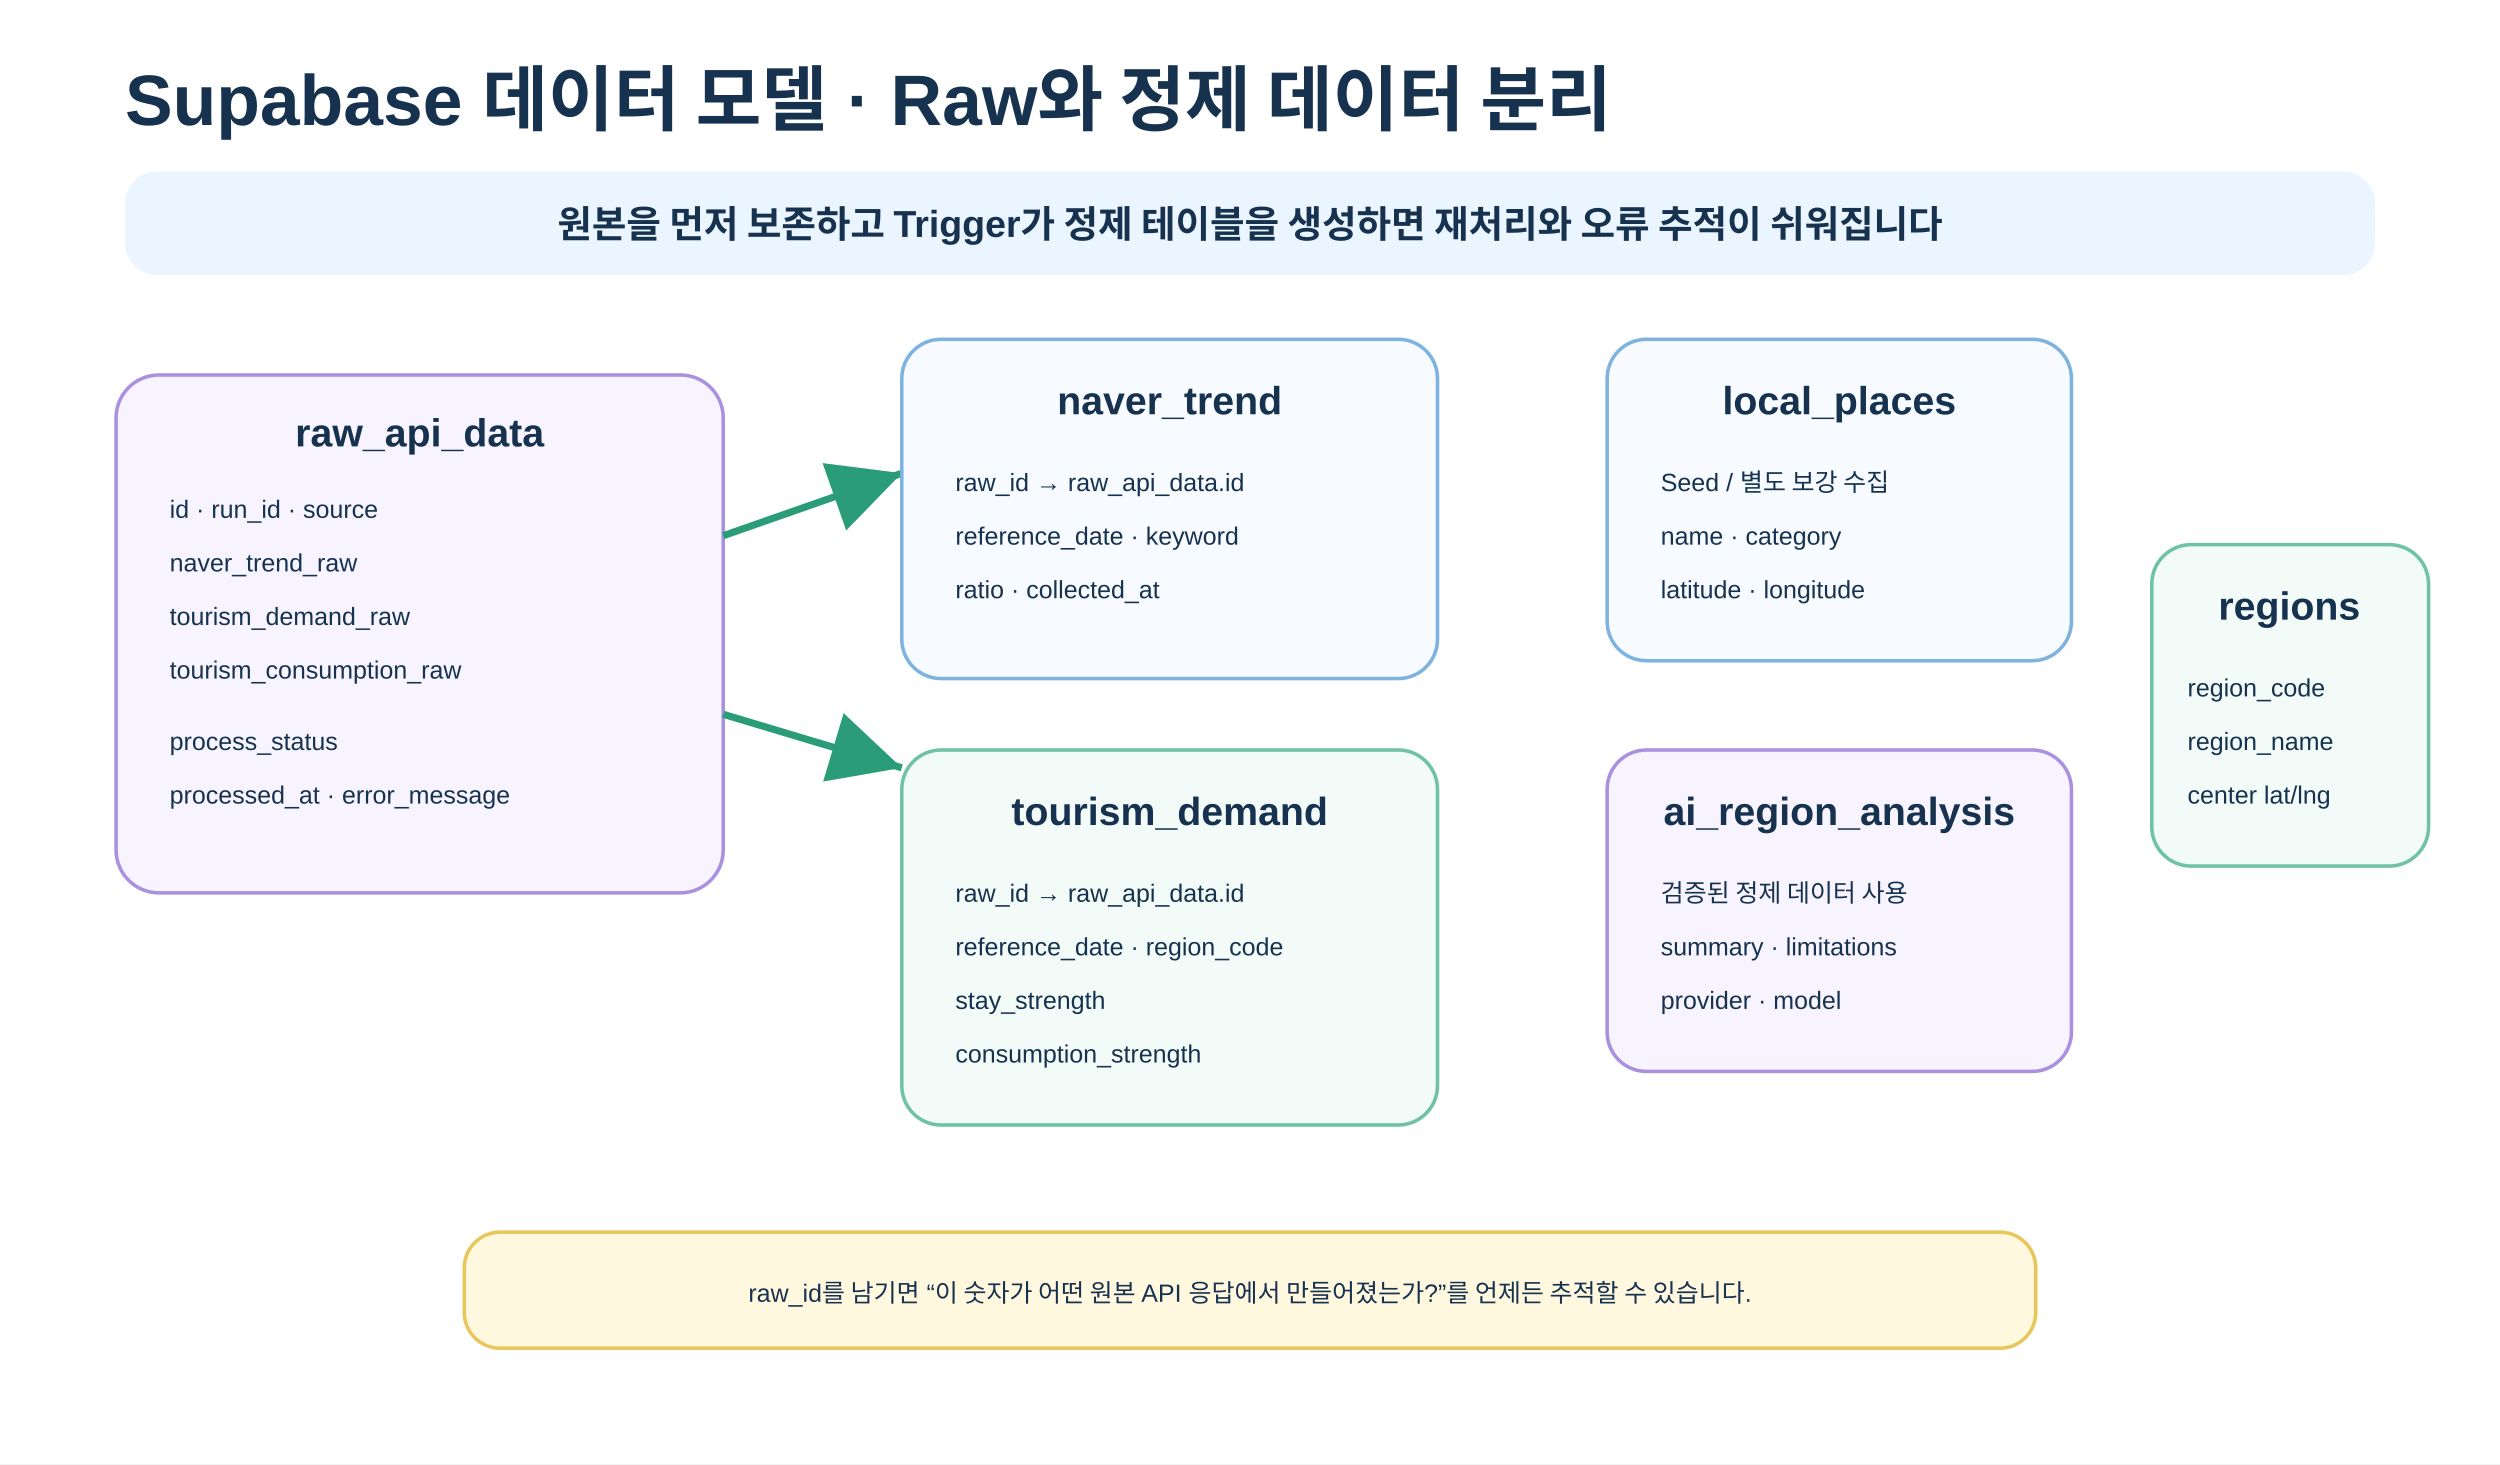
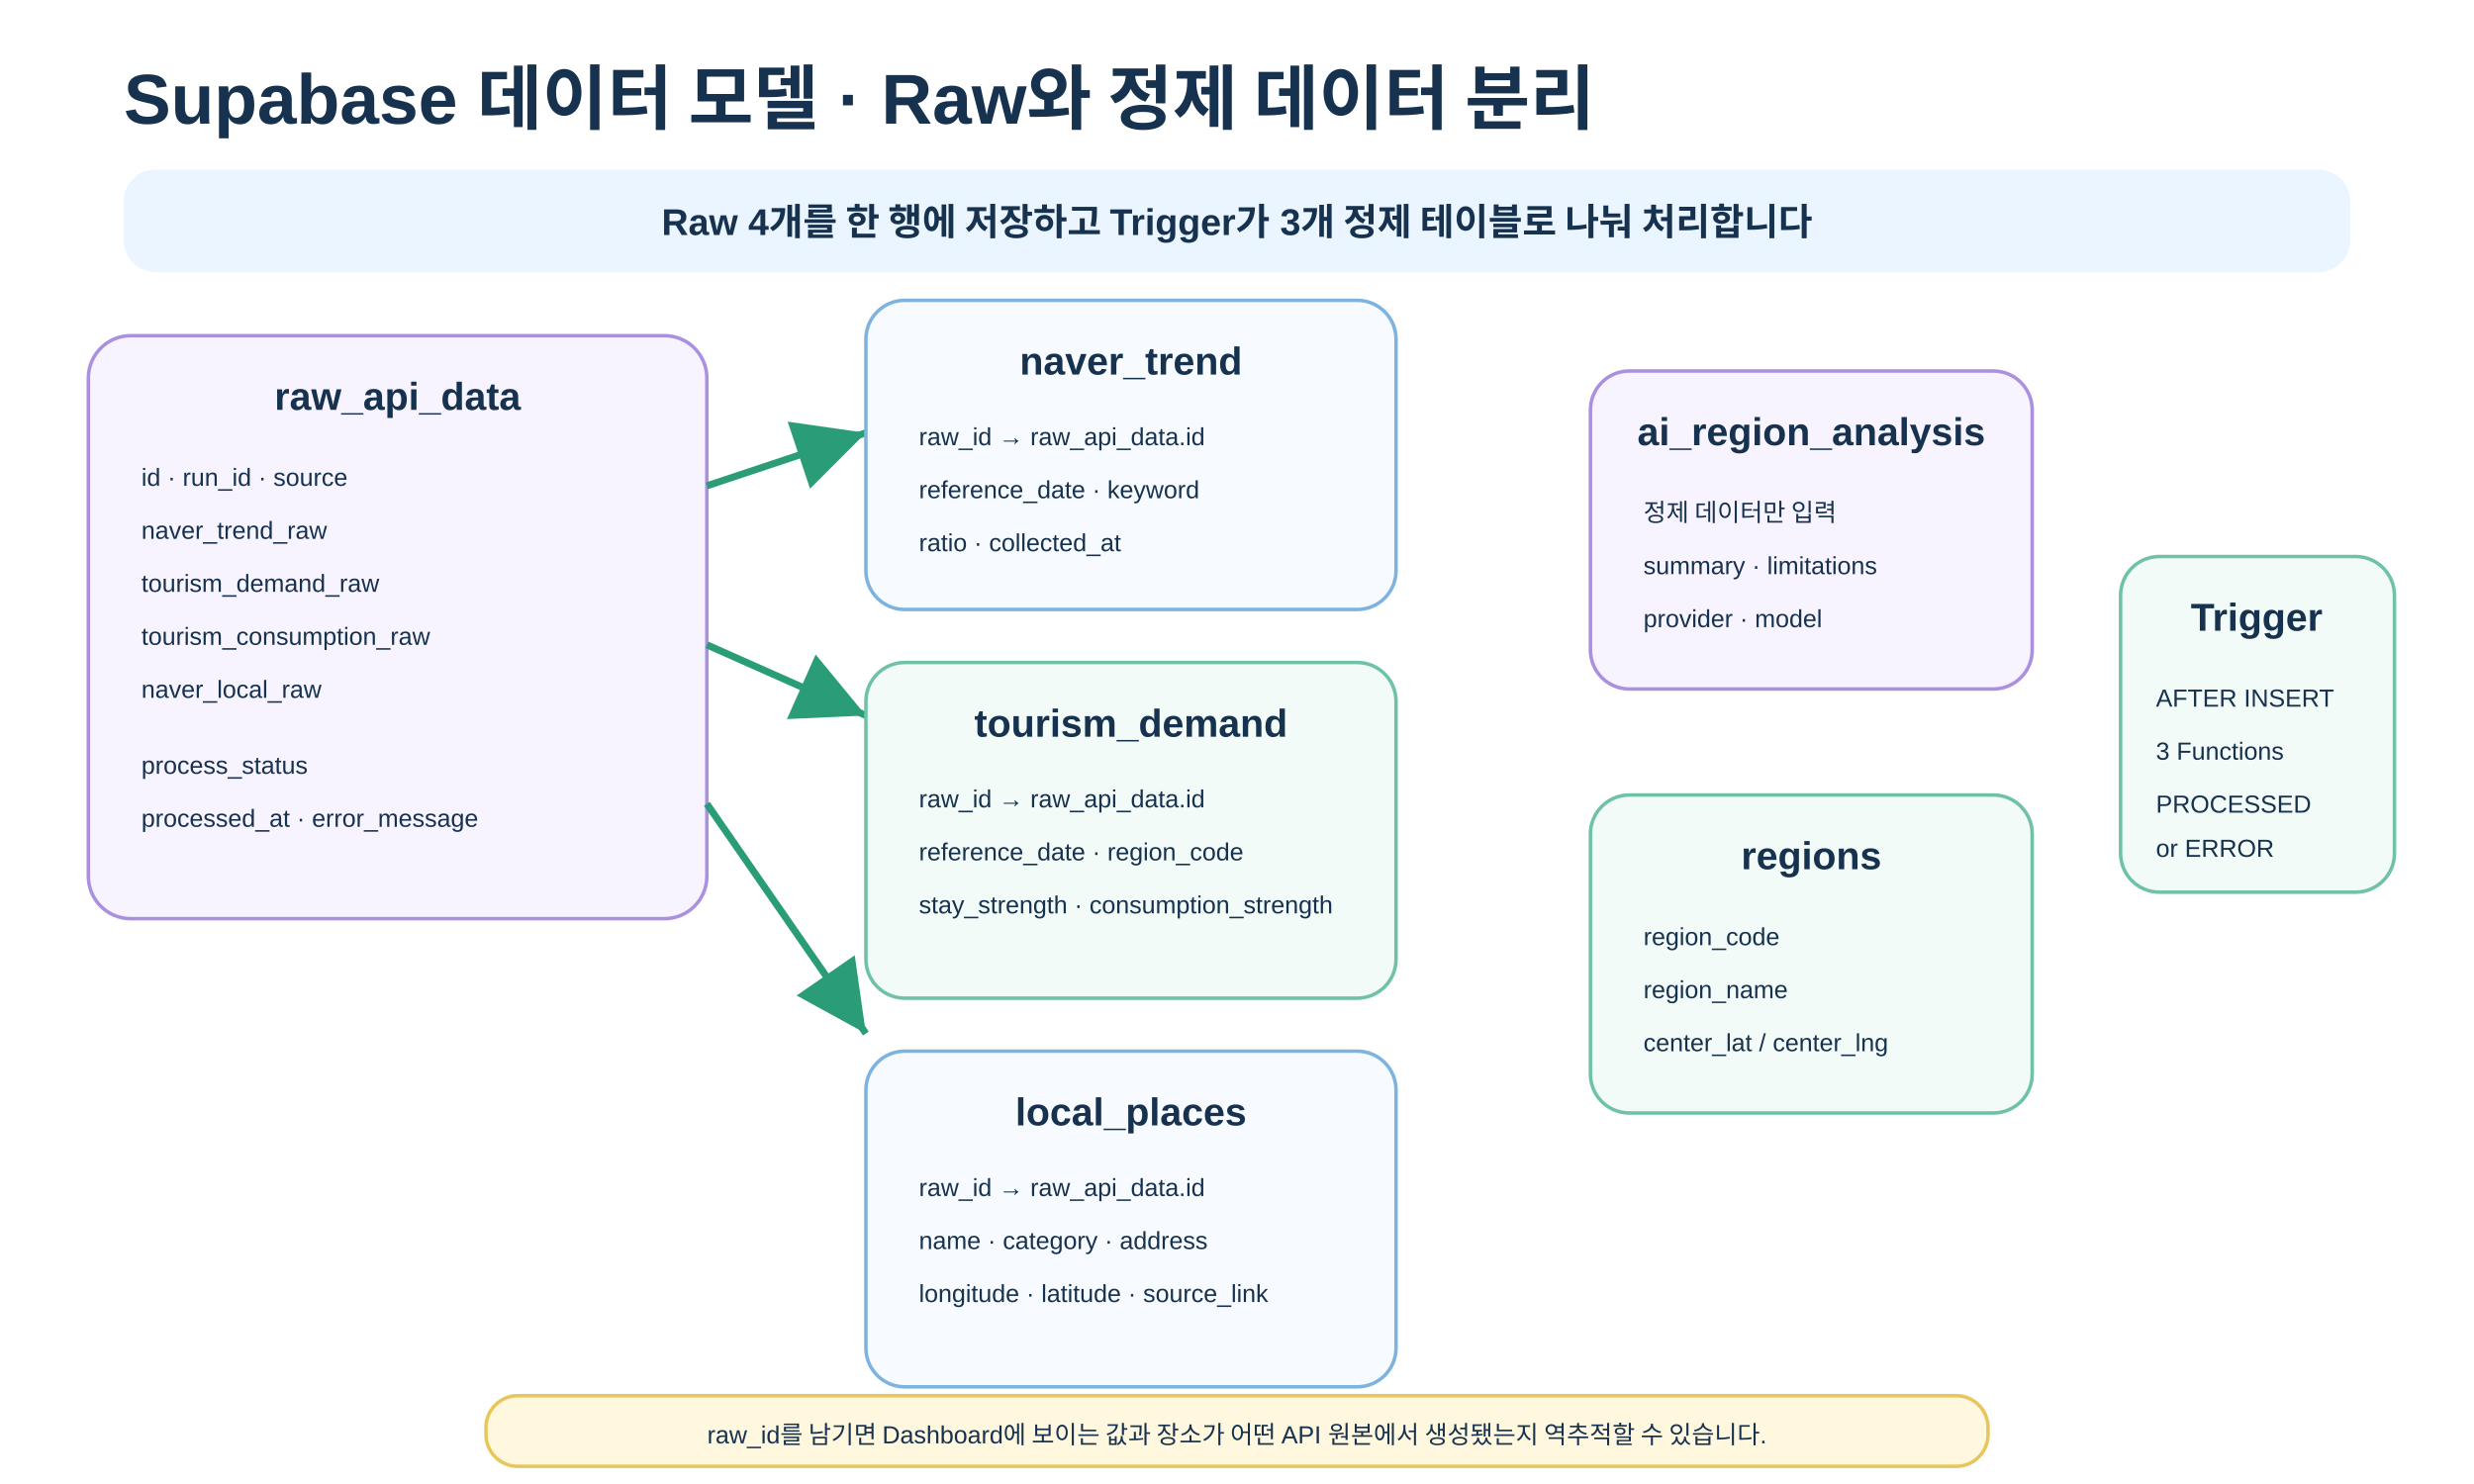
- <svg xmlns="http://www.w3.org/2000/svg" width="1400" height="820" viewBox="0 0 1400 820">
-   <rect width="1400" height="820" fill="#fff" />
+ <svg xmlns="http://www.w3.org/2000/svg" width="1400" height="840" viewBox="0 0 1400 840">
+   <rect width="1400" height="840" fill="#fff" />
  <style>.t{font-family:Arial,'Noto Sans KR',sans-serif;fill:#16324f}.title{font-size:40px;font-weight:700}.sub{font-size:21px;font-weight:600}.h{font-size:22px;font-weight:700}.s{font-size:14px;font-weight:500}.b1{fill:#f7fbff;stroke:#7eb3df;stroke-width:2}.b2{fill:#f2fbf8;stroke:#6fc2a7;stroke-width:2}.b3{fill:#f8f4ff;stroke:#aa91df;stroke-width:2}.note{fill:#fff8df;stroke:#e7c75c;stroke-width:2}.a{stroke:#2f78b7;stroke-width:4;fill:none;marker-end:url(#m)}.ag{stroke:#2a9d78;stroke-width:4;fill:none;marker-end:url(#g)}</style>
  <defs>
    <marker id="m" markerWidth="12" markerHeight="12" refX="10" refY="5" orient="auto">
      <path d="M0,0 L10,5 L0,10z" fill="#2f78b7" />
    </marker>
    <marker id="g" markerWidth="12" markerHeight="12" refX="10" refY="5" orient="auto">
      <path d="M0,0 L10,5 L0,10z" fill="#2a9d78" />
    </marker>
  </defs>
  <text x="70" y="70" class="t title">Supabase 데이터 모델 · Raw와 정제 데이터 분리</text>
  <rect x="70" y="96" width="1260" height="58" rx="18" fill="#eaf5ff" />
-   <text x="700" y="133" text-anchor="middle" class="t sub">원본을 먼저 보존하고 Trigger가 정제 테이블을 생성하면 재처리와 오류 추적이 쉬워집니다</text>
-   <rect x="65" y="210" width="340" height="290" rx="24" class="b3" />
-   <text x="235" y="250" text-anchor="middle" class="t h">raw_api_data</text>
-   <text x="95" y="290" class="t s">id · run_id · source</text>
-   <text x="95" y="320" class="t s">naver_trend_raw</text>
-   <text x="95" y="350" class="t s">tourism_demand_raw</text>
-   <text x="95" y="380" class="t s">tourism_consumption_raw</text>
-   <text x="95" y="420" class="t s">process_status</text>
-   <text x="95" y="450" class="t s">processed_at · error_message</text>
-   <path d="M405 300 L505 265" class="ag" />
-   <path d="M405 400 L505 430" class="ag" />
-   <rect x="505" y="190" width="300" height="190" rx="22" class="b1" />
-   <text x="655" y="232" text-anchor="middle" class="t h">naver_trend</text>
-   <text x="535" y="275" class="t s">raw_id → raw_api_data.id</text>
-   <text x="535" y="305" class="t s">reference_date · keyword</text>
-   <text x="535" y="335" class="t s">ratio · collected_at</text>
-   <rect x="505" y="420" width="300" height="210" rx="22" class="b2" />
-   <text x="655" y="462" text-anchor="middle" class="t h">tourism_demand</text>
-   <text x="535" y="505" class="t s">raw_id → raw_api_data.id</text>
-   <text x="535" y="535" class="t s">reference_date · region_code</text>
-   <text x="535" y="565" class="t s">stay_strength</text>
-   <text x="535" y="595" class="t s">consumption_strength</text>
-   <rect x="900" y="190" width="260" height="180" rx="22" class="b1" />
-   <text x="1030" y="232" text-anchor="middle" class="t h">local_places</text>
-   <text x="930" y="275" class="t s">Seed / 별도 보강 수집</text>
-   <text x="930" y="305" class="t s">name · category</text>
-   <text x="930" y="335" class="t s">latitude · longitude</text>
-   <rect x="900" y="420" width="260" height="180" rx="22" class="b3" />
-   <text x="1030" y="462" text-anchor="middle" class="t h">ai_region_analysis</text>
-   <text x="930" y="505" class="t s">검증된 정제 데이터 사용</text>
-   <text x="930" y="535" class="t s">summary · limitations</text>
-   <text x="930" y="565" class="t s">provider · model</text>
-   <rect x="1205" y="305" width="155" height="180" rx="22" class="b2" />
-   <text x="1282" y="347" text-anchor="middle" class="t h">regions</text>
-   <text x="1225" y="390" class="t s">region_code</text>
-   <text x="1225" y="420" class="t s">region_name</text>
-   <text x="1225" y="450" class="t s">center lat/lng</text>
-   <rect x="260" y="690" width="880" height="65" rx="20" class="note" />
-   <text x="700" y="729" text-anchor="middle" class="t s">raw_id를 남기면 “이 숫자가 어떤 원본 API 응답에서 만들어졌는가?”를 언제든 추적할 수 있습니다.</text>
+   <text x="700" y="133" text-anchor="middle" class="t sub">Raw 4개를 한 행에 저장하고 Trigger가 3개 정제 테이블로 나눠 처리합니다</text>
+   <rect x="50" y="190" width="350" height="330" rx="24" class="b3" />
+   <text x="225" y="232" text-anchor="middle" class="t h">raw_api_data</text>
+   <text x="80" y="275" class="t s">id · run_id · source</text>
+   <text x="80" y="305" class="t s">naver_trend_raw</text>
+   <text x="80" y="335" class="t s">tourism_demand_raw</text>
+   <text x="80" y="365" class="t s">tourism_consumption_raw</text>
+   <text x="80" y="395" class="t s">naver_local_raw</text>
+   <text x="80" y="438" class="t s">process_status</text>
+   <text x="80" y="468" class="t s">processed_at · error_message</text>
+   <path d="M400 275 L490 245" class="ag" />
+   <path d="M400 365 L490 405" class="ag" />
+   <path d="M400 455 L490 585" class="ag" />
+   <rect x="490" y="170" width="300" height="175" rx="22" class="b1" />
+   <text x="640" y="212" text-anchor="middle" class="t h">naver_trend</text>
+   <text x="520" y="252" class="t s">raw_id → raw_api_data.id</text>
+   <text x="520" y="282" class="t s">reference_date · keyword</text>
+   <text x="520" y="312" class="t s">ratio · collected_at</text>
+   <rect x="490" y="375" width="300" height="190" rx="22" class="b2" />
+   <text x="640" y="417" text-anchor="middle" class="t h">tourism_demand</text>
+   <text x="520" y="457" class="t s">raw_id → raw_api_data.id</text>
+   <text x="520" y="487" class="t s">reference_date · region_code</text>
+   <text x="520" y="517" class="t s">stay_strength · consumption_strength</text>
+   <rect x="490" y="595" width="300" height="190" rx="22" class="b1" />
+   <text x="640" y="637" text-anchor="middle" class="t h">local_places</text>
+   <text x="520" y="677" class="t s">raw_id → raw_api_data.id</text>
+   <text x="520" y="707" class="t s">name · category · address</text>
+   <text x="520" y="737" class="t s">longitude · latitude · source_link</text>
+   <rect x="900" y="210" width="250" height="180" rx="22" class="b3" />
+   <text x="1025" y="252" text-anchor="middle" class="t h">ai_region_analysis</text>
+   <text x="930" y="295" class="t s">정제 데이터만 입력</text>
+   <text x="930" y="325" class="t s">summary · limitations</text>
+   <text x="930" y="355" class="t s">provider · model</text>
+   <rect x="900" y="450" width="250" height="180" rx="22" class="b2" />
+   <text x="1025" y="492" text-anchor="middle" class="t h">regions</text>
+   <text x="930" y="535" class="t s">region_code</text>
+   <text x="930" y="565" class="t s">region_name</text>
+   <text x="930" y="595" class="t s">center_lat / center_lng</text>
+   <rect x="1200" y="315" width="155" height="190" rx="22" class="b2" />
+   <text x="1277" y="357" text-anchor="middle" class="t h">Trigger</text>
+   <text x="1220" y="400" class="t s">AFTER INSERT</text>
+   <text x="1220" y="430" class="t s">3 Functions</text>
+   <text x="1220" y="460" class="t s">PROCESSED</text>
+   <text x="1220" y="485" class="t s">or ERROR</text>
+   <rect x="275" y="790" width="850" height="40" rx="18" class="note" />
+   <text x="700" y="817" text-anchor="middle" class="t s">raw_id를 남기면 Dashboard에 보이는 값과 장소가 어떤 API 원본에서 생성됐는지 역추적할 수 있습니다.</text>
</svg>
